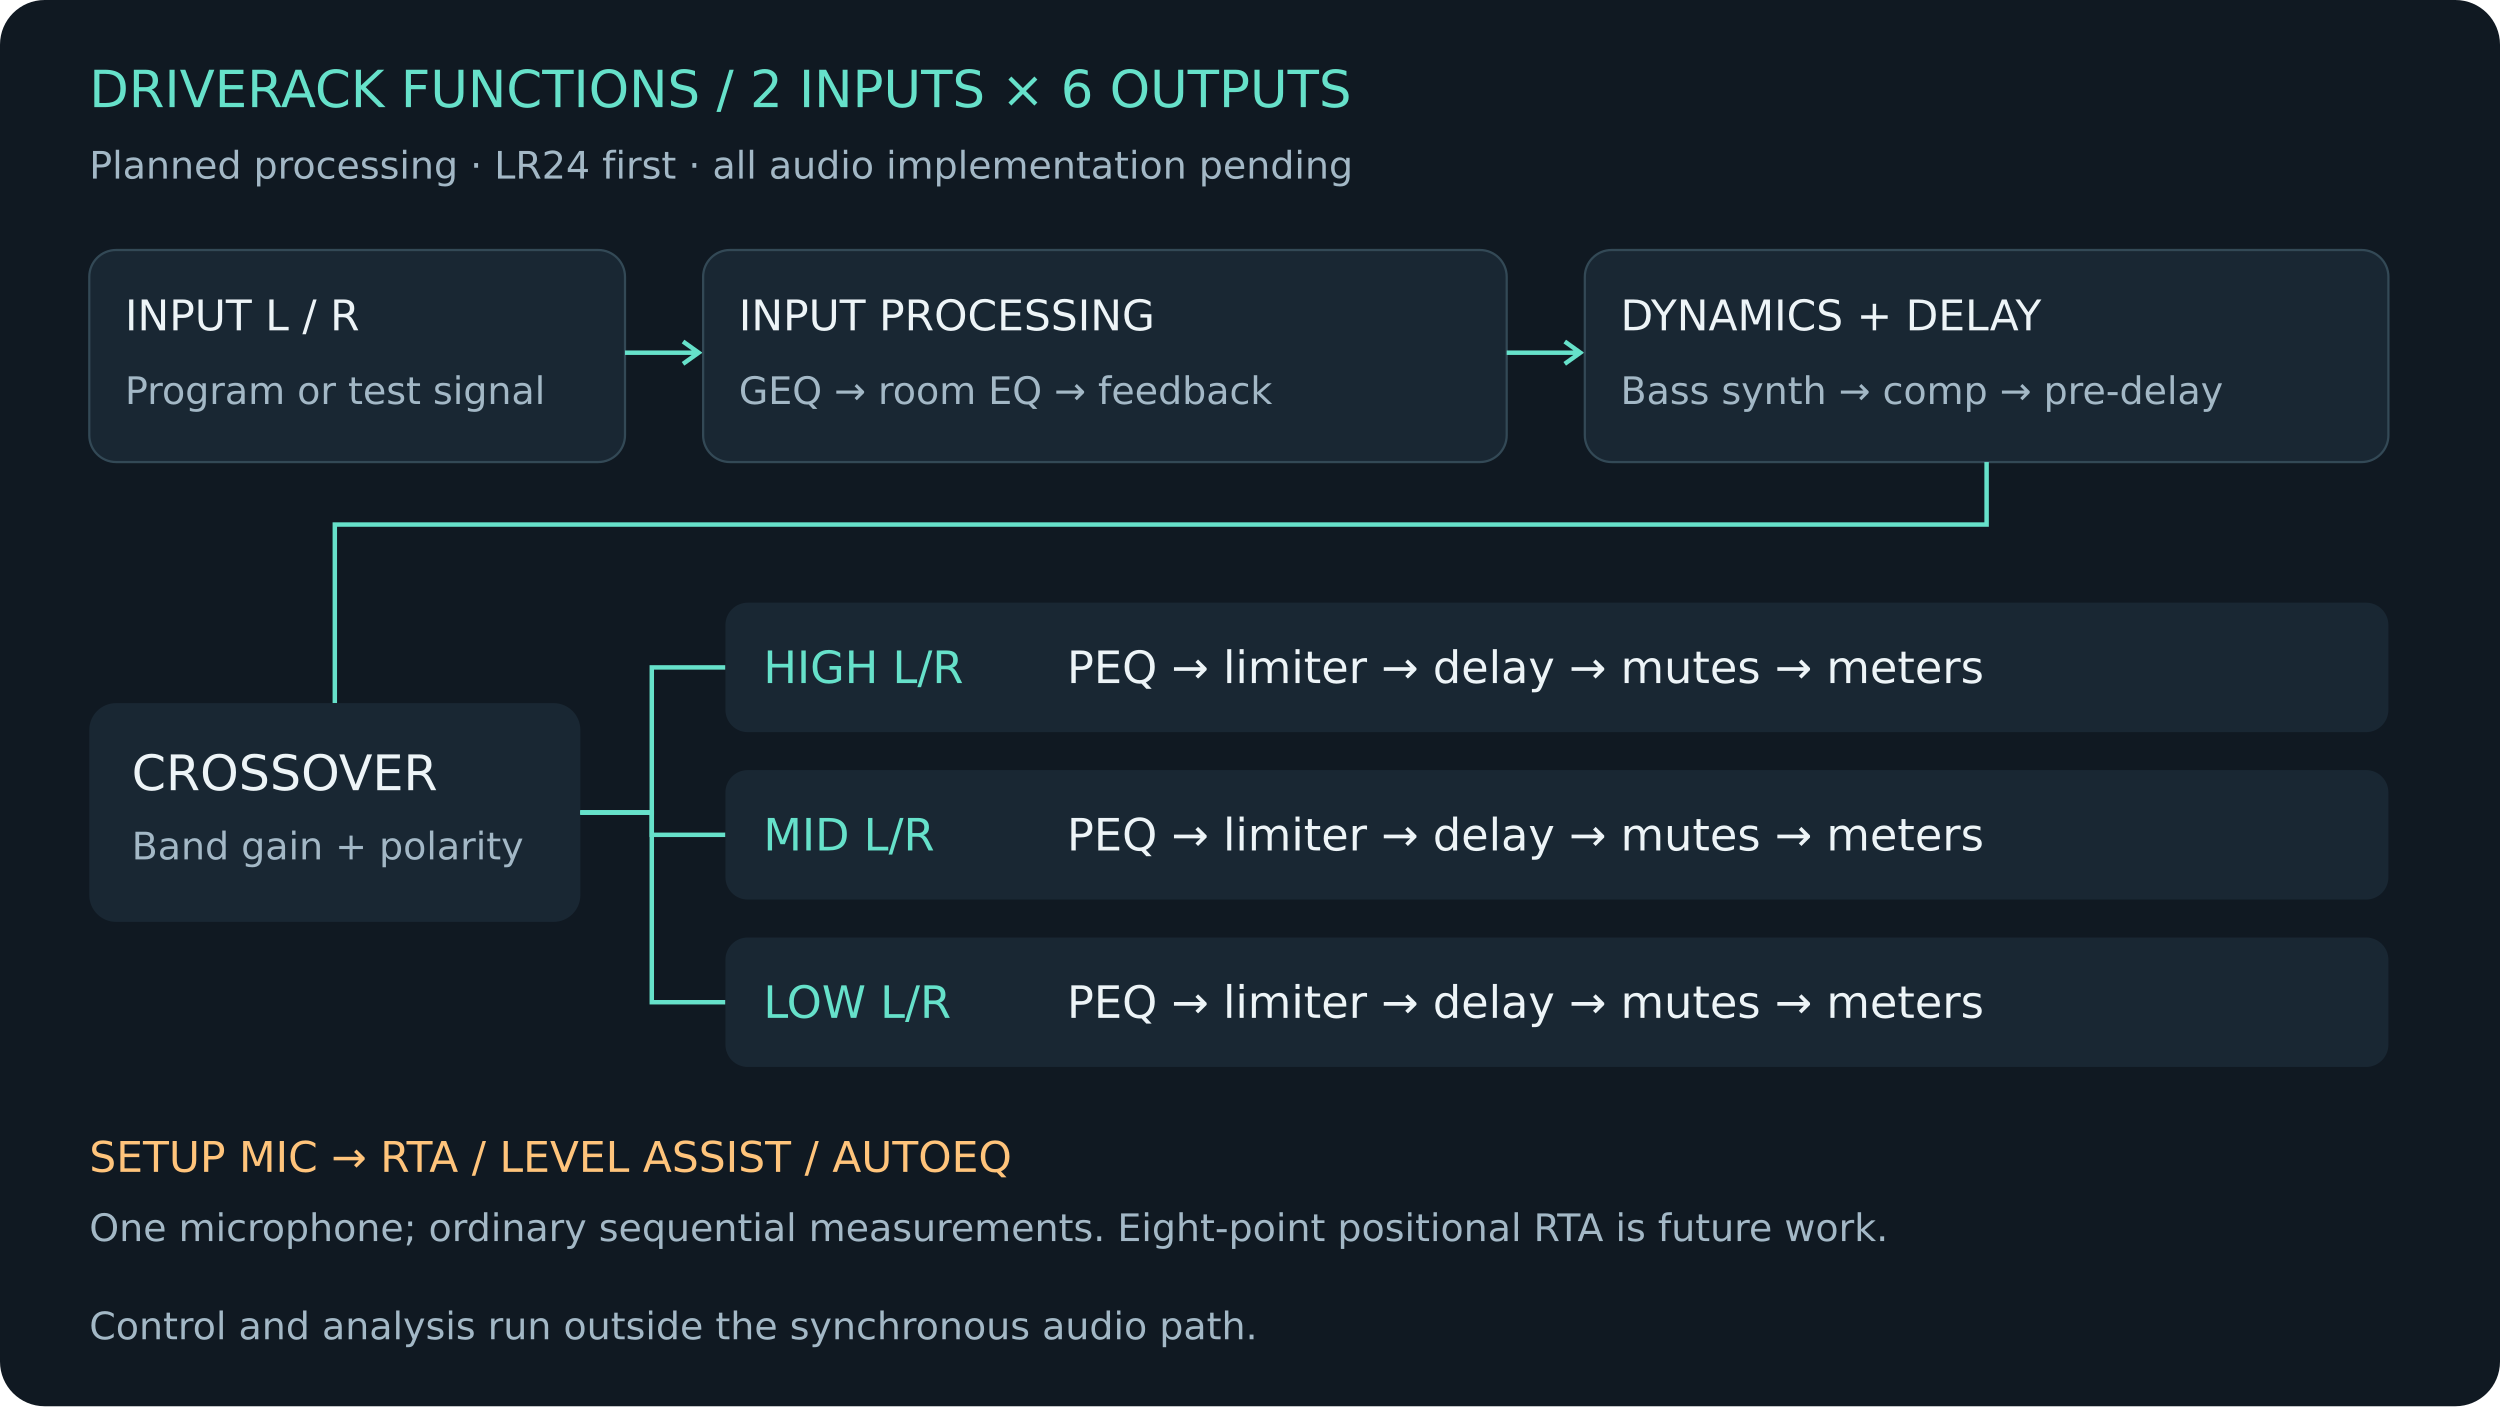
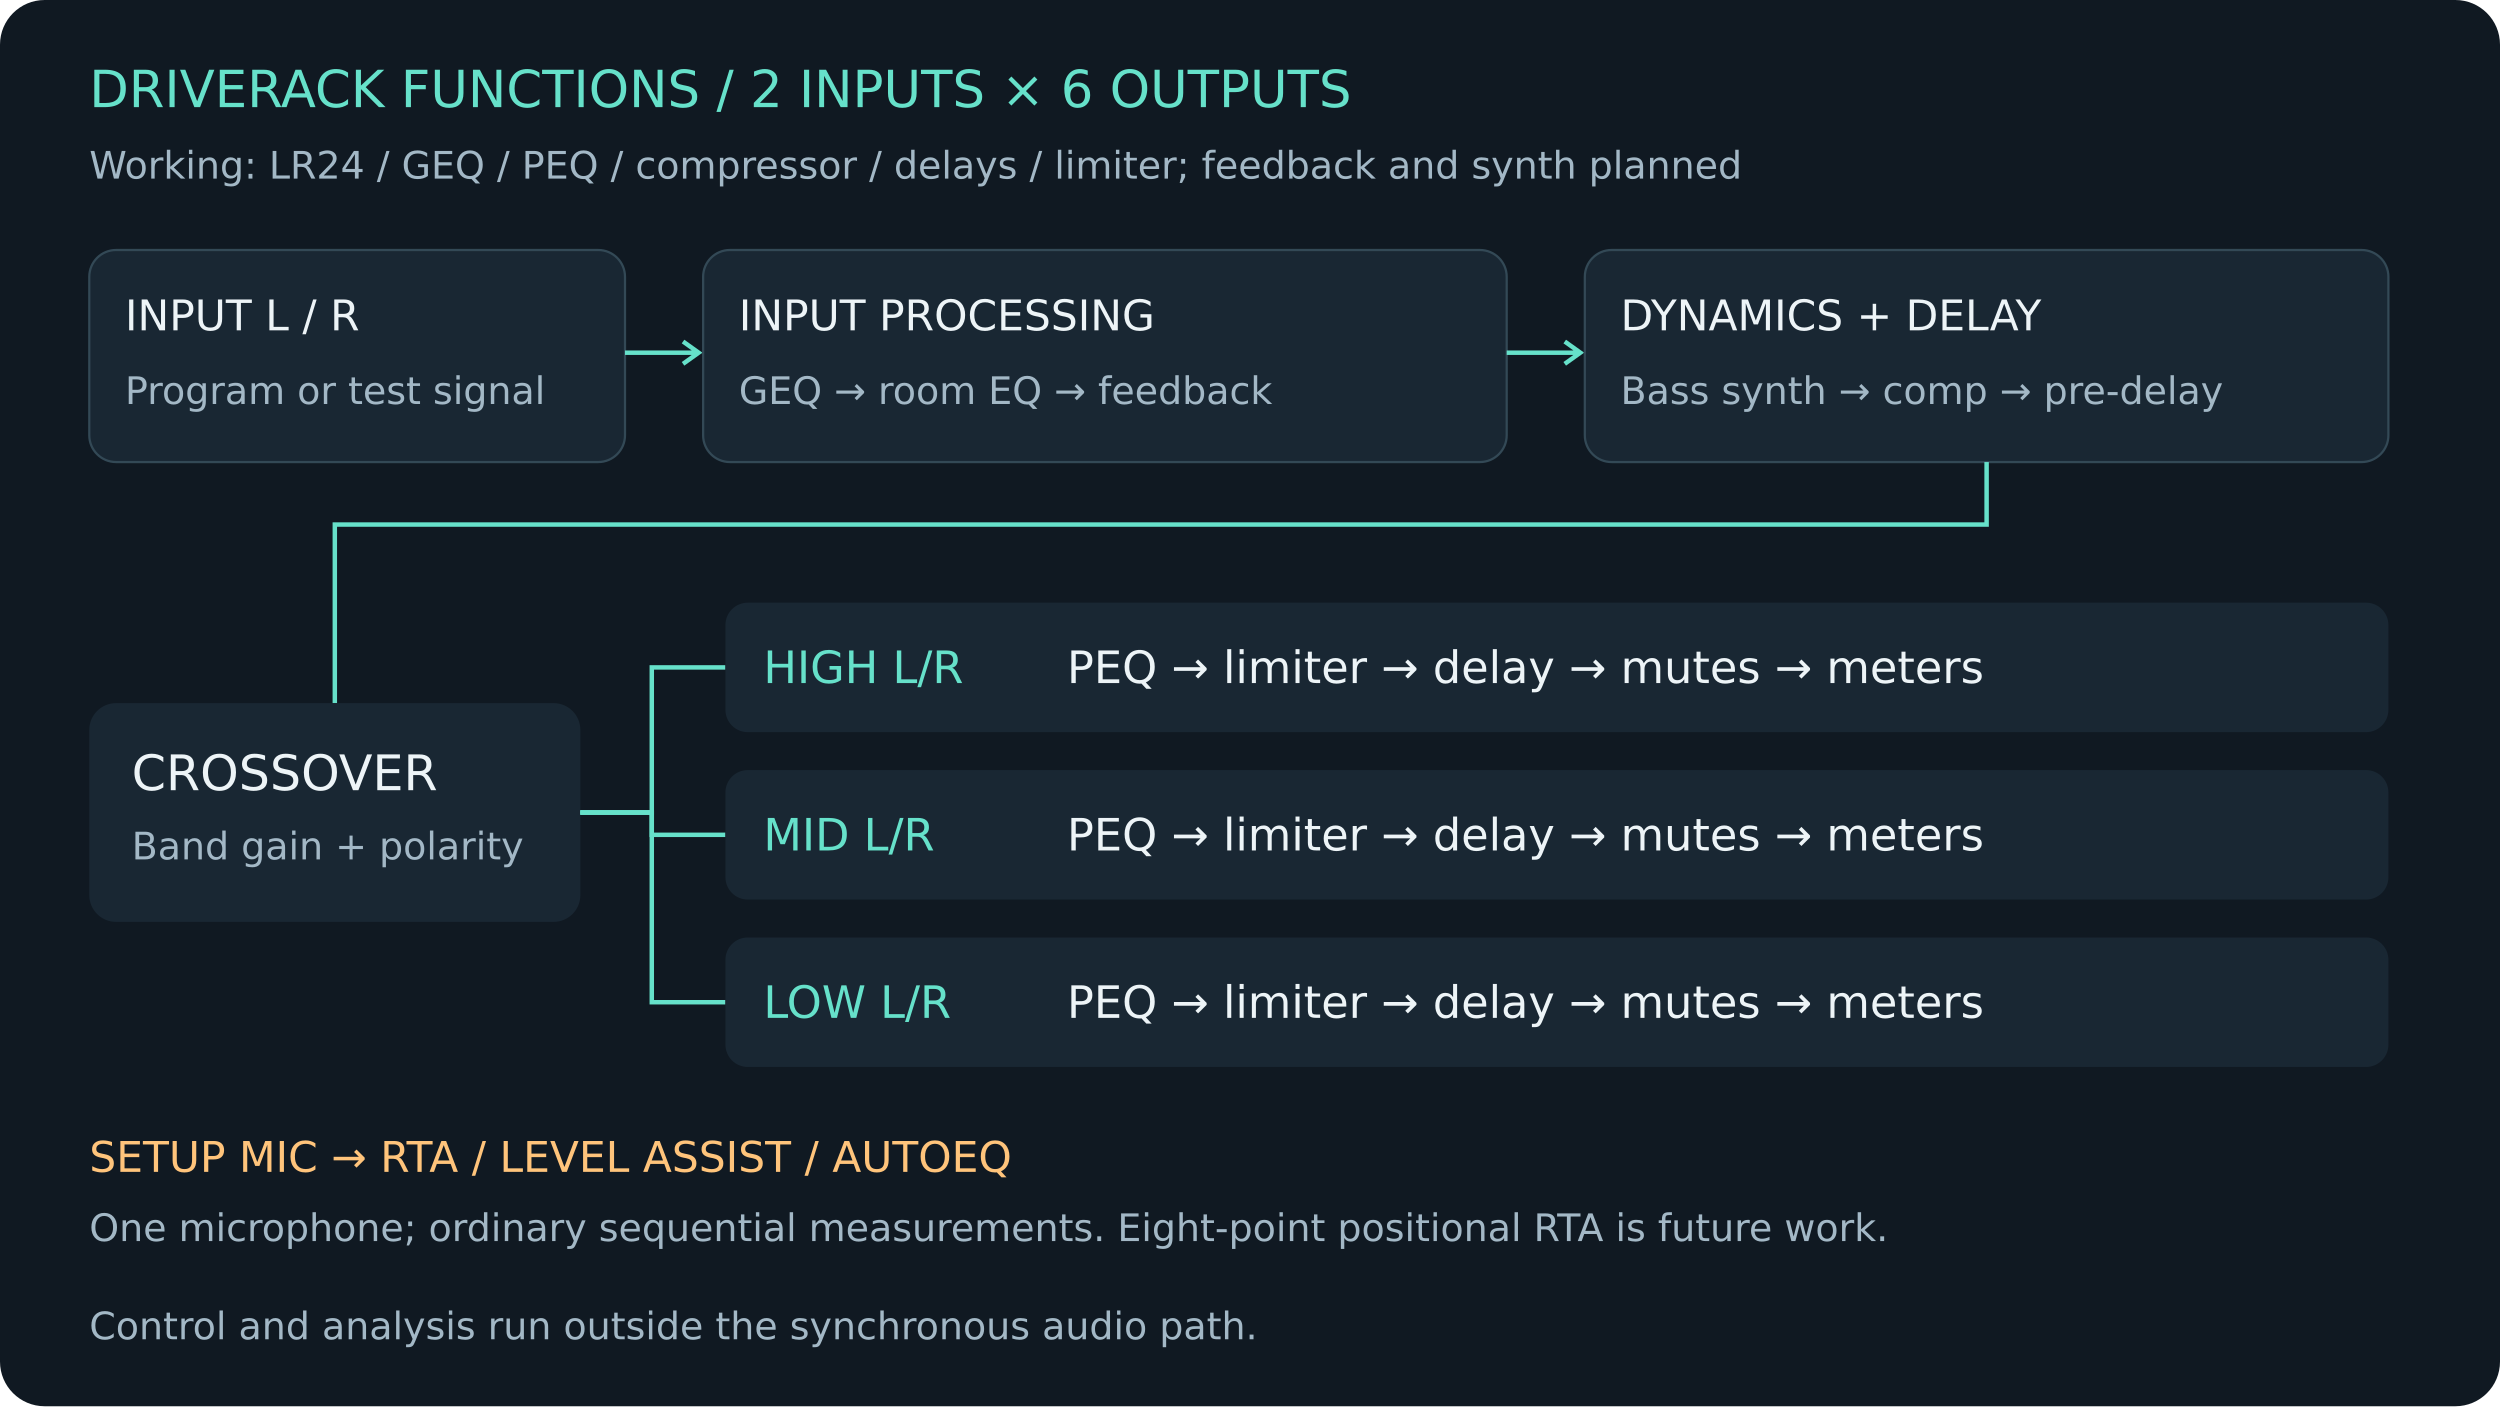
<svg xmlns="http://www.w3.org/2000/svg" width="1120" height="630" viewBox="0 0 1120 630" role="img" aria-labelledby="title desc">
  <rect width="1120" height="630" rx="20" fill="#101922" />
  <g font-family="DejaVu Sans, sans-serif">
    <text x="40" y="48" font-size="23" fill="#66e1ca">DRIVERACK FUNCTIONS / 2 INPUTS × 6 OUTPUTS</text>
-     <text x="40" y="80" font-size="17" fill="#a3b8c6">Planned processing · LR24 first · all audio implementation pending</text>
+     <text x="40" y="80" font-size="17" fill="#a3b8c6">Working: LR24 / GEQ / PEQ / compressor / delays / limiter; feedback and synth planned</text>
    <rect x="40" y="112" width="240" height="95" rx="12" fill="#192733" stroke="#334956" />
    <text x="56" y="148" font-size="19" fill="#edf4f7">INPUT L / R</text>
    <text x="56" y="181" font-size="17" fill="#a3b8c6">Program or test signal</text>
    <path d="M 280 158 h 33 m -7 -5 l 7 5 l -7 5" stroke="#66e1ca" stroke-width="2" fill="none" />
    <rect x="315" y="112" width="360" height="95" rx="12" fill="#192733" stroke="#334956" />
    <text x="331" y="148" font-size="19" fill="#edf4f7">INPUT PROCESSING</text>
    <text x="331" y="181" font-size="17" fill="#a3b8c6">GEQ → room EQ → feedback</text>
    <path d="M 675 158 h 33 m -7 -5 l 7 5 l -7 5" stroke="#66e1ca" stroke-width="2" fill="none" />
    <rect x="710" y="112" width="360" height="95" rx="12" fill="#192733" stroke="#334956" />
    <text x="726" y="148" font-size="19" fill="#edf4f7">DYNAMICS + DELAY</text>
    <text x="726" y="181" font-size="17" fill="#a3b8c6">Bass synth → comp → pre-delay</text>
    <path d="M 890 207 V 235 H 150 V 315" stroke="#66e1ca" stroke-width="2" fill="none" />
    <rect x="40" y="315" width="220" height="98" rx="12" fill="#192733" />
    <text x="59" y="354" font-size="22" fill="#edf4f7">CROSSOVER</text>
    <text x="59" y="385" font-size="17" fill="#a3b8c6">Band gain + polarity</text>
    <path d="M 260 364 H 292 V 299 H 325" stroke="#66e1ca" stroke-width="2" fill="none" />
    <rect x="325" y="270" width="745" height="58" rx="10" fill="#192733" />
    <text x="342" y="306" font-size="20" fill="#66e1ca">HIGH L/R</text>
    <text x="478" y="306" font-size="20" fill="#edf4f7">PEQ → limiter → delay → mutes → meters</text>
    <path d="M 260 364 H 292 V 374 H 325" stroke="#66e1ca" stroke-width="2" fill="none" />
    <rect x="325" y="345" width="745" height="58" rx="10" fill="#192733" />
    <text x="342" y="381" font-size="20" fill="#66e1ca">MID L/R</text>
    <text x="478" y="381" font-size="20" fill="#edf4f7">PEQ → limiter → delay → mutes → meters</text>
    <path d="M 260 364 H 292 V 449 H 325" stroke="#66e1ca" stroke-width="2" fill="none" />
    <rect x="325" y="420" width="745" height="58" rx="10" fill="#192733" />
    <text x="342" y="456" font-size="20" fill="#66e1ca">LOW L/R</text>
    <text x="478" y="456" font-size="20" fill="#edf4f7">PEQ → limiter → delay → mutes → meters</text>
    <text x="40" y="525" font-size="19" fill="#ffc47b">SETUP MIC → RTA / LEVEL ASSIST / AUTOEQ</text>
    <text x="40" y="556" font-size="17" fill="#a3b8c6">One microphone; ordinary sequential measurements. Eight-point positional RTA is future work.</text>
    <text x="40" y="600" font-size="17" fill="#a3b8c6">Control and analysis run outside the synchronous audio path.</text>
  </g>
</svg>
